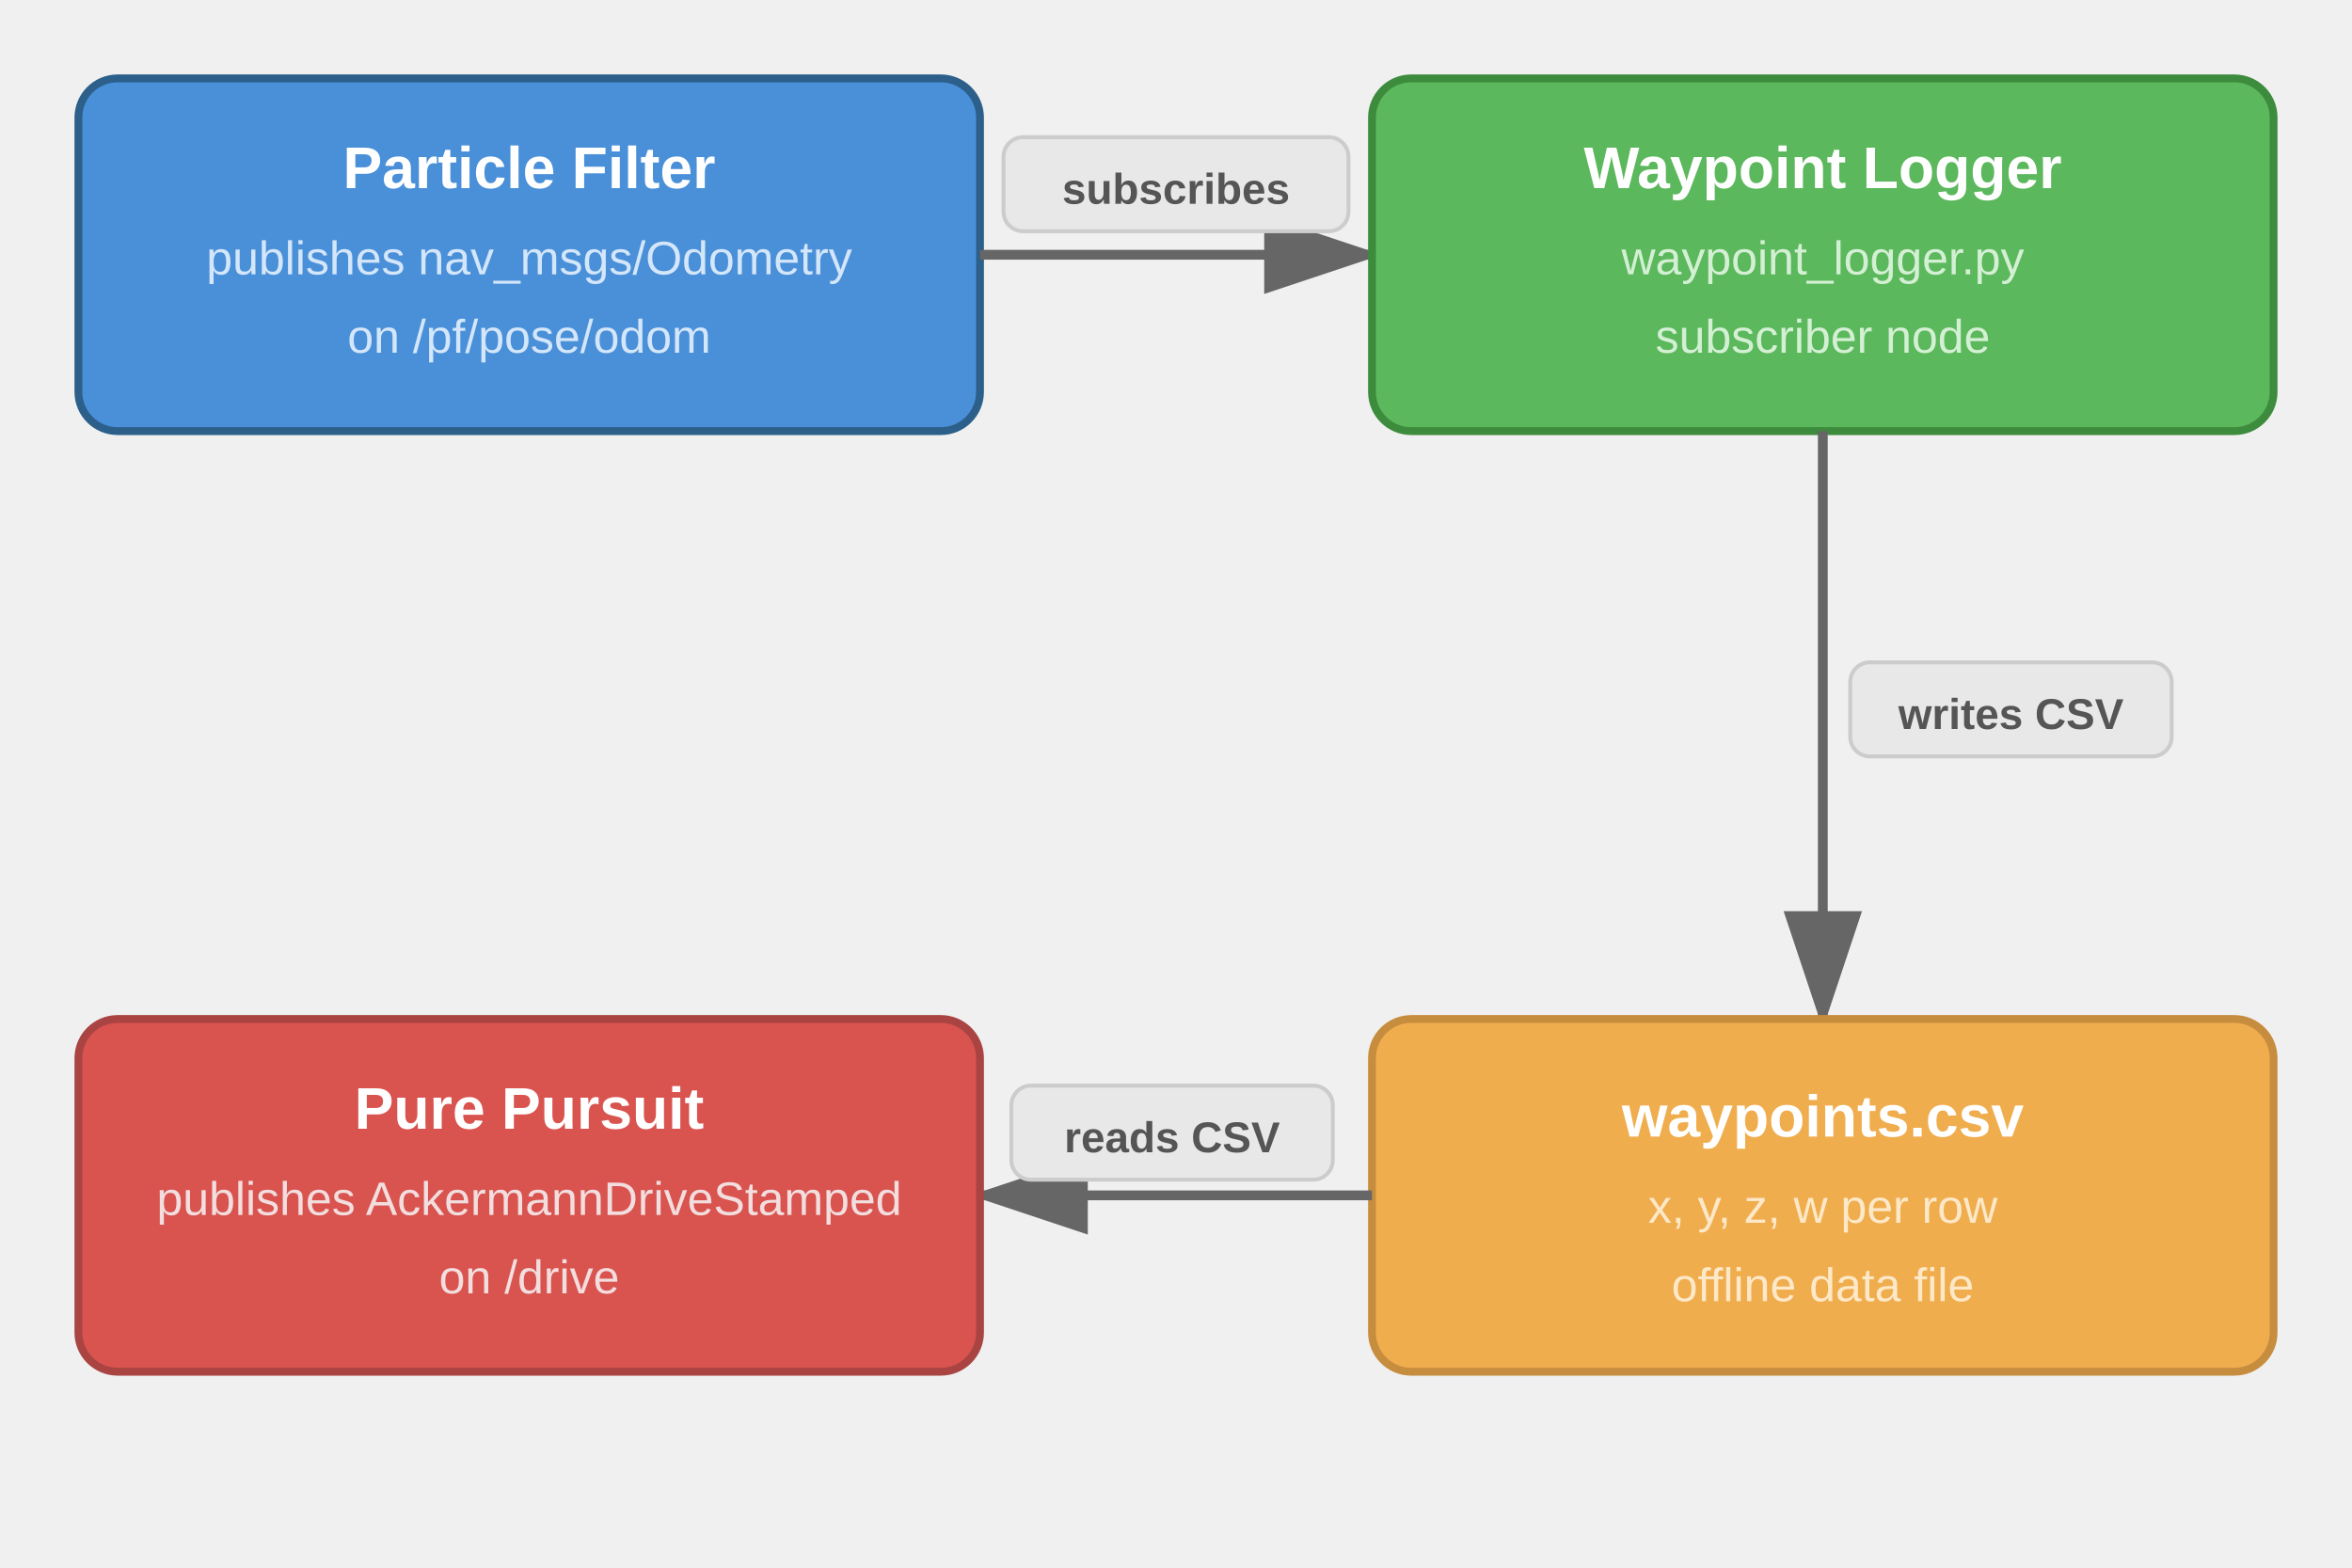
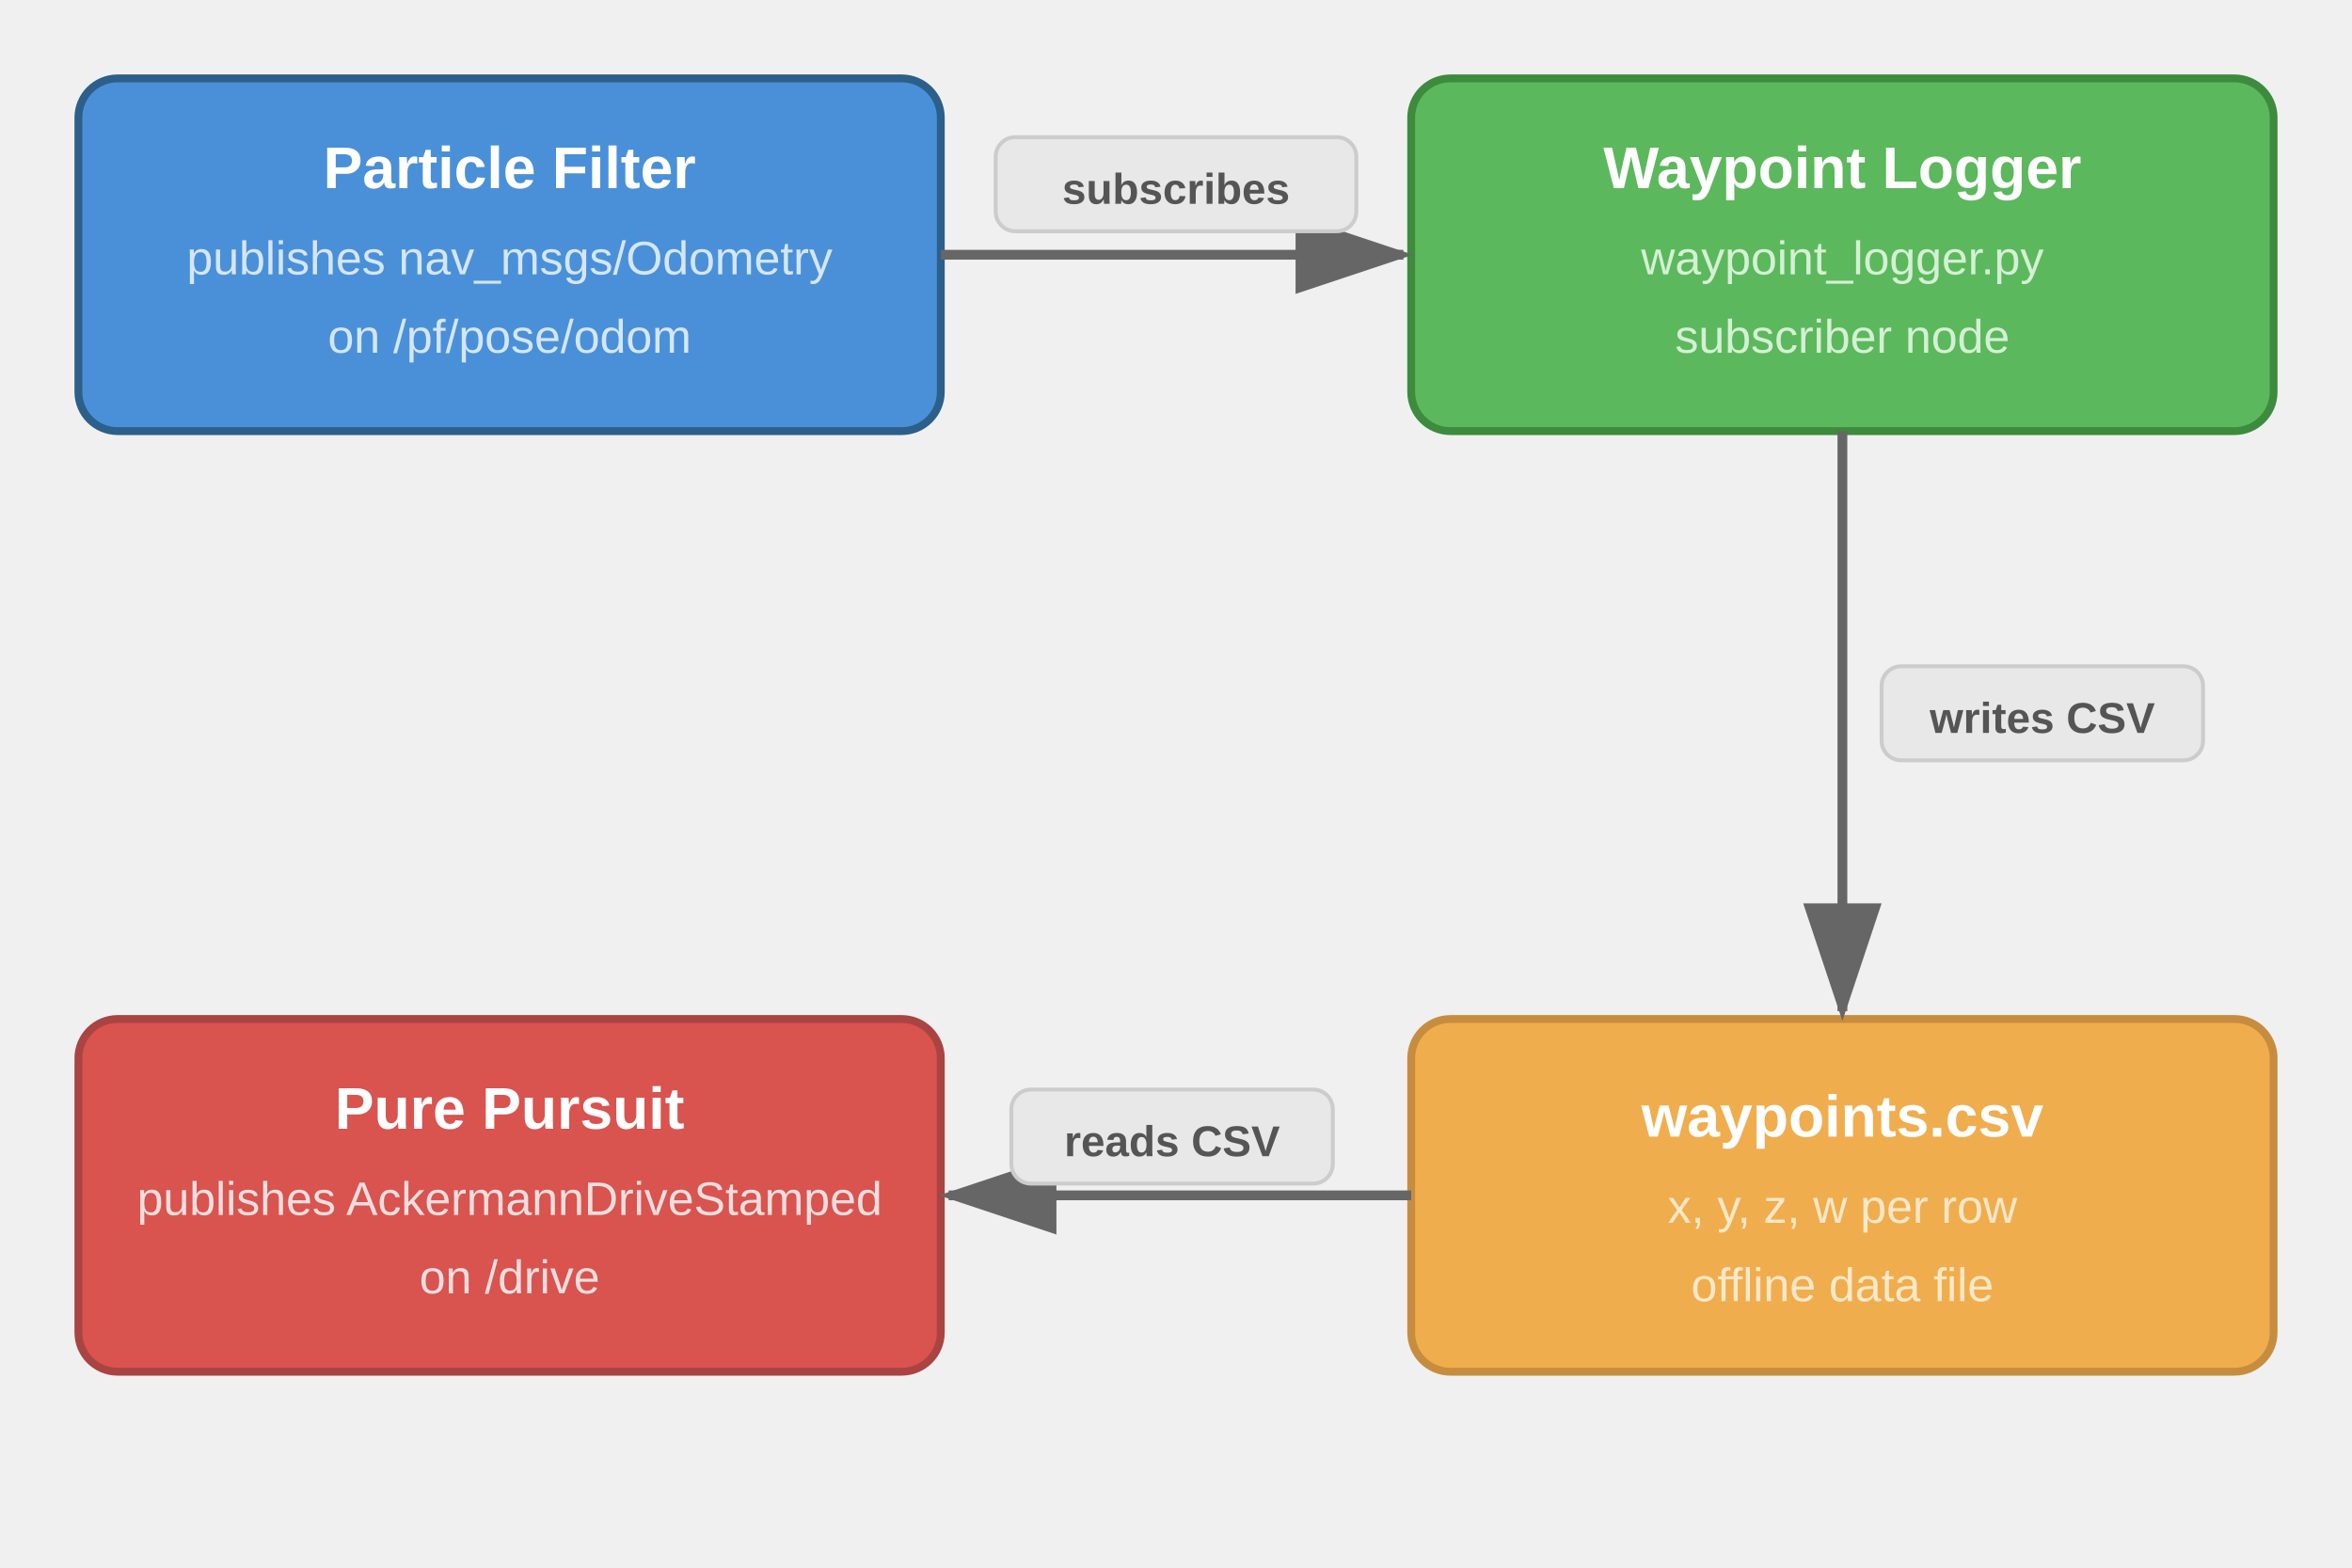
<svg xmlns="http://www.w3.org/2000/svg" viewBox="0 0 600 400" font-family="Segoe UI, Arial, sans-serif">
-   <rect x="20" y="20" width="230" height="90" rx="10" fill="#4A90D9" stroke="#2C5F8A" stroke-width="2" />
-   <text x="135" y="48" text-anchor="middle" fill="white" font-size="15" font-weight="bold">Particle Filter</text>
-   <text x="135" y="70" text-anchor="middle" fill="#D4E6F9" font-size="12">publishes nav_msgs/Odometry</text>
-   <text x="135" y="90" text-anchor="middle" fill="#D4E6F9" font-size="12">on /pf/pose/odom</text>
-   <line x1="250" y1="65" x2="350" y2="65" stroke="#666" stroke-width="2.5" marker-end="url(#arrow)" />
-   <rect x="256" y="35" width="88" height="24" rx="5" fill="#E8E8E8" stroke="#CCC" stroke-width="1" />
-   <text x="300" y="52" text-anchor="middle" fill="#555" font-size="11" font-weight="bold">subscribes</text>
-   <rect x="350" y="20" width="230" height="90" rx="10" fill="#5CB85C" stroke="#3D8B3D" stroke-width="2" />
-   <text x="465" y="48" text-anchor="middle" fill="white" font-size="15" font-weight="bold">Waypoint Logger</text>
-   <text x="465" y="70" text-anchor="middle" fill="#D4F0D4" font-size="12">waypoint_logger.py</text>
-   <text x="465" y="90" text-anchor="middle" fill="#D4F0D4" font-size="12">subscriber node</text>
-   <line x1="465" y1="110" x2="465" y2="260" stroke="#666" stroke-width="2.5" marker-end="url(#arrow)" />
-   <rect x="472" y="169" width="82" height="24" rx="5" fill="#E8E8E8" stroke="#CCC" stroke-width="1" />
-   <text x="513" y="186" text-anchor="middle" fill="#555" font-size="11" font-weight="bold">writes CSV</text>
-   <rect x="350" y="260" width="230" height="90" rx="10" fill="#F0AD4E" stroke="#C78D3E" stroke-width="2" />
-   <text x="465" y="290" text-anchor="middle" fill="white" font-size="15" font-weight="bold">waypoints.csv</text>
-   <text x="465" y="312" text-anchor="middle" fill="#FDE8C8" font-size="12">x, y, z, w per row</text>
-   <text x="465" y="332" text-anchor="middle" fill="#FDE8C8" font-size="12">offline data file</text>
-   <line x1="350" y1="305" x2="250" y2="305" stroke="#666" stroke-width="2.5" marker-end="url(#arrow)" />
-   <rect x="258" y="277" width="82" height="24" rx="5" fill="#E8E8E8" stroke="#CCC" stroke-width="1" />
-   <text x="299" y="294" text-anchor="middle" fill="#555" font-size="11" font-weight="bold">reads CSV</text>
-   <rect x="20" y="260" width="230" height="90" rx="10" fill="#D9534F" stroke="#A94442" stroke-width="2" />
-   <text x="135" y="288" text-anchor="middle" fill="white" font-size="15" font-weight="bold">Pure Pursuit</text>
-   <text x="135" y="310" text-anchor="middle" fill="#F2DEDE" font-size="12">publishes AckermannDriveStamped</text>
-   <text x="135" y="330" text-anchor="middle" fill="#F2DEDE" font-size="12">on /drive</text>
  <defs>
    <marker id="arrow" markerWidth="12" markerHeight="8" refX="11" refY="4" orient="auto">
      <polygon points="0 0, 12 4, 0 8" fill="#666" />
    </marker>
  </defs>
+   <rect x="20" y="20" width="220" height="90" rx="10" fill="#4A90D9" stroke="#2C5F8A" stroke-width="2" />
+   <text x="130" y="48" text-anchor="middle" fill="white" font-size="15" font-weight="bold">Particle Filter</text>
+   <text x="130" y="70" text-anchor="middle" fill="#D4E6F9" font-size="12">publishes nav_msgs/Odometry</text>
+   <text x="130" y="90" text-anchor="middle" fill="#D4E6F9" font-size="12">on /pf/pose/odom</text>
+   <rect x="360" y="20" width="220" height="90" rx="10" fill="#5CB85C" stroke="#3D8B3D" stroke-width="2" />
+   <text x="470" y="48" text-anchor="middle" fill="white" font-size="15" font-weight="bold">Waypoint Logger</text>
+   <text x="470" y="70" text-anchor="middle" fill="#D4F0D4" font-size="12">waypoint_logger.py</text>
+   <text x="470" y="90" text-anchor="middle" fill="#D4F0D4" font-size="12">subscriber node</text>
+   <rect x="360" y="260" width="220" height="90" rx="10" fill="#F0AD4E" stroke="#C78D3E" stroke-width="2" />
+   <text x="470" y="290" text-anchor="middle" fill="white" font-size="15" font-weight="bold">waypoints.csv</text>
+   <text x="470" y="312" text-anchor="middle" fill="#FDE8C8" font-size="12">x, y, z, w per row</text>
+   <text x="470" y="332" text-anchor="middle" fill="#FDE8C8" font-size="12">offline data file</text>
+   <rect x="20" y="260" width="220" height="90" rx="10" fill="#D9534F" stroke="#A94442" stroke-width="2" />
+   <text x="130" y="288" text-anchor="middle" fill="white" font-size="15" font-weight="bold">Pure Pursuit</text>
+   <text x="130" y="310" text-anchor="middle" fill="#F2DEDE" font-size="12">publishes AckermannDriveStamped</text>
+   <text x="130" y="330" text-anchor="middle" fill="#F2DEDE" font-size="12">on /drive</text>
+   <line x1="240" y1="65" x2="358" y2="65" stroke="#666" stroke-width="2.5" marker-end="url(#arrow)" />
+   <rect x="254" y="35" width="92" height="24" rx="5" fill="#E8E8E8" stroke="#CCC" stroke-width="1" />
+   <text x="300" y="52" text-anchor="middle" fill="#555" font-size="11" font-weight="bold">subscribes</text>
+   <line x1="470" y1="110" x2="470" y2="258" stroke="#666" stroke-width="2.5" marker-end="url(#arrow)" />
+   <rect x="480" y="170" width="82" height="24" rx="5" fill="#E8E8E8" stroke="#CCC" stroke-width="1" />
+   <text x="521" y="187" text-anchor="middle" fill="#555" font-size="11" font-weight="bold">writes CSV</text>
+   <line x1="360" y1="305" x2="242" y2="305" stroke="#666" stroke-width="2.5" marker-end="url(#arrow)" />
+   <rect x="258" y="278" width="82" height="24" rx="5" fill="#E8E8E8" stroke="#CCC" stroke-width="1" />
+   <text x="299" y="295" text-anchor="middle" fill="#555" font-size="11" font-weight="bold">reads CSV</text>
</svg>
